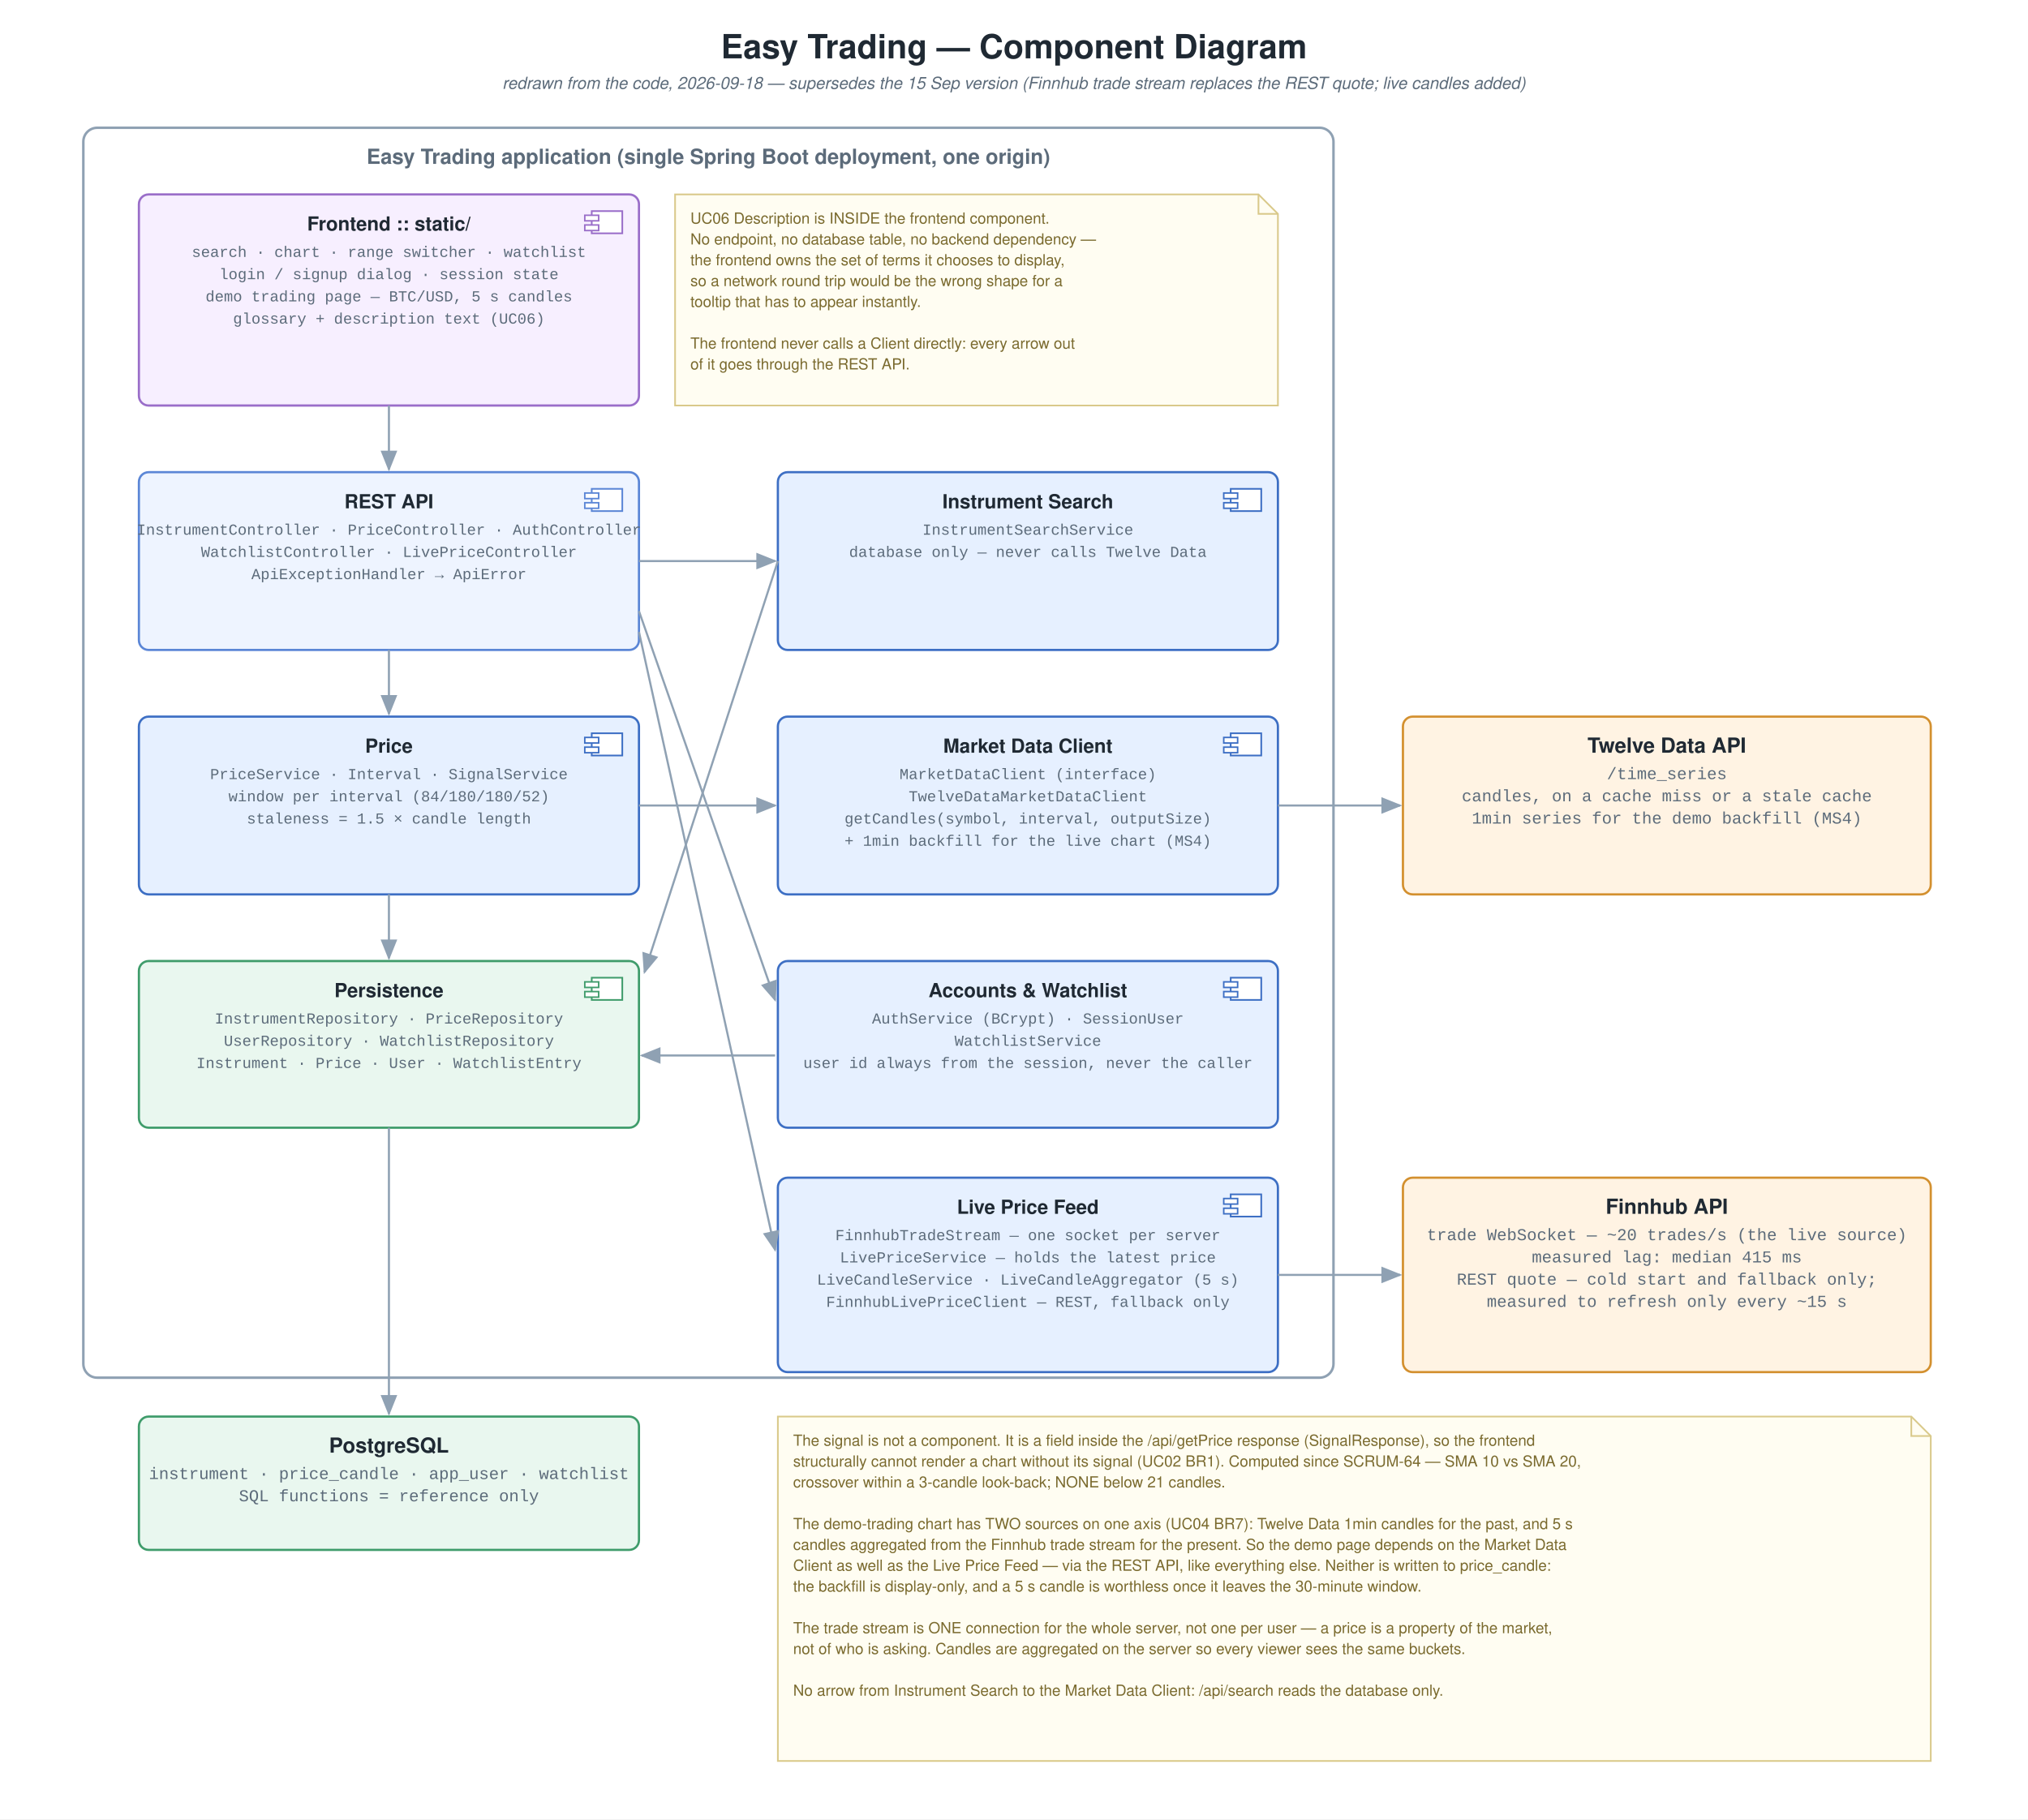
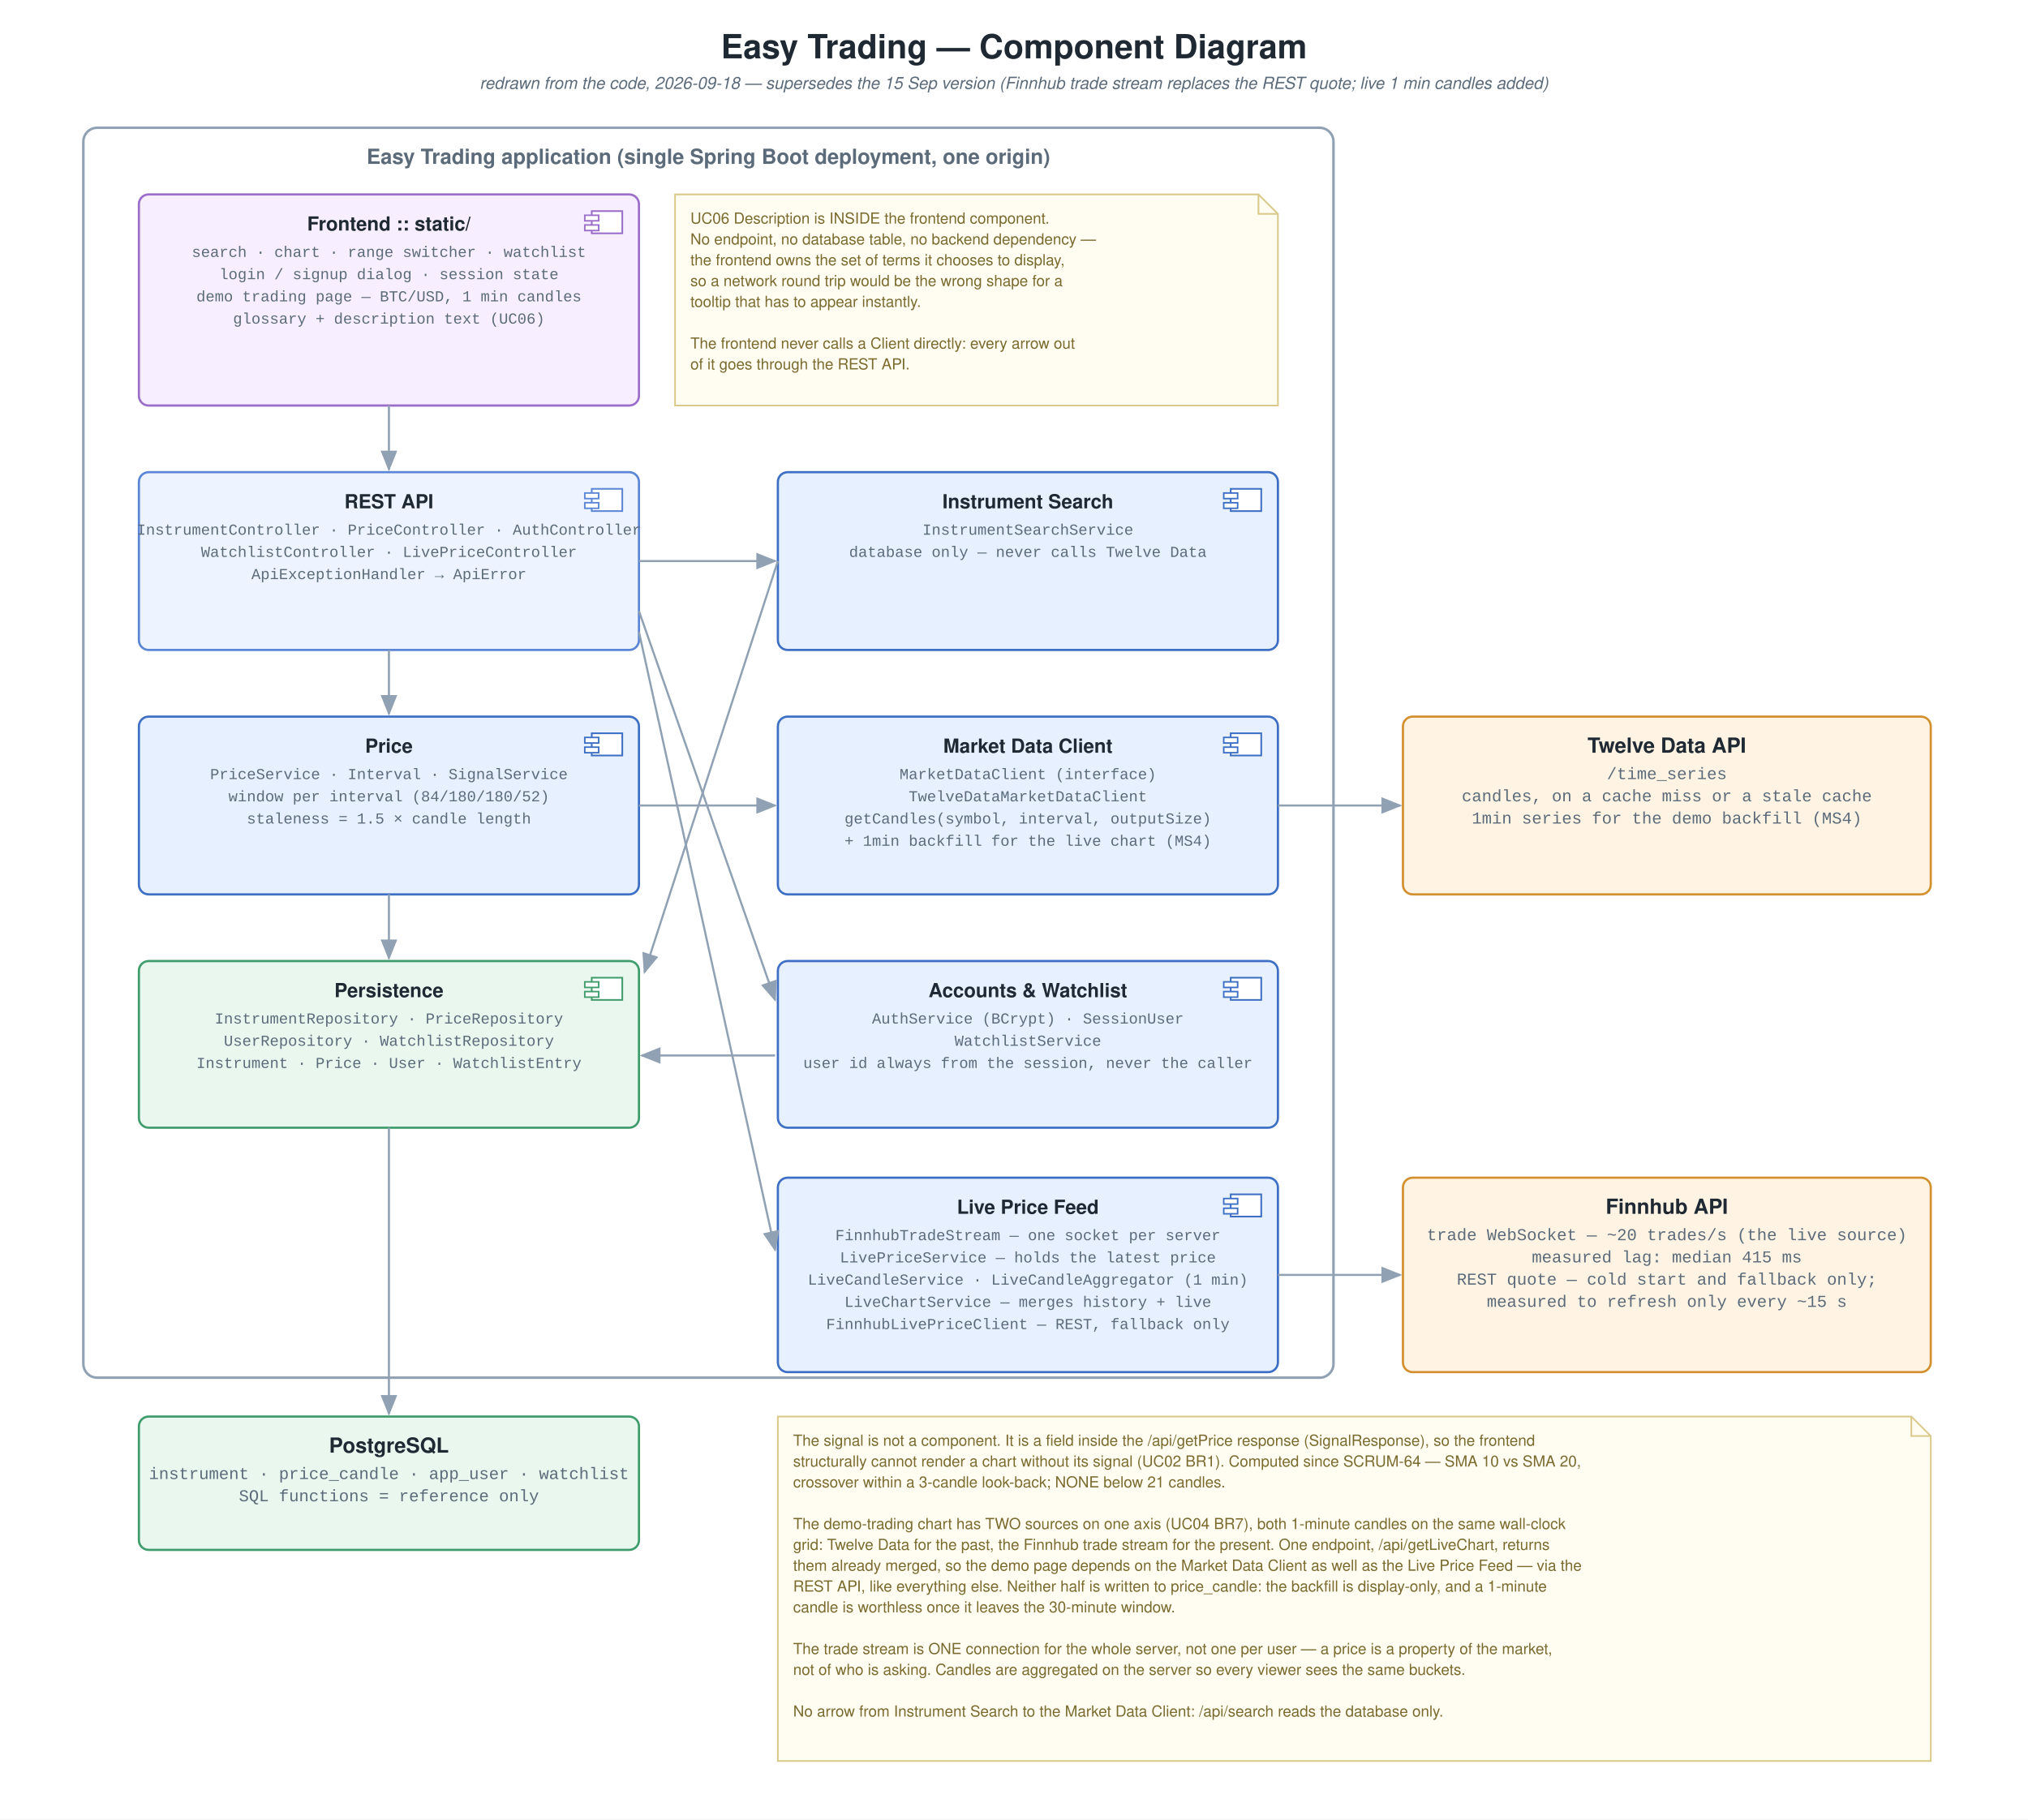
<svg xmlns="http://www.w3.org/2000/svg" width="1460" height="1310" viewBox="0 0 1460 1310" font-family="'Helvetica Neue',Helvetica,Arial,sans-serif">
  <defs>
    <marker id="arw" markerWidth="10" markerHeight="8" refX="9" refY="4" orient="auto">
      <path d="M0,0 L10,4 L0,8 z" fill="#8fa1b3" />
    </marker>
    <marker id="arwo" markerWidth="11" markerHeight="9" refX="10" refY="4.5" orient="auto">
      <path d="M0,0 L11,4.5 L0,9" fill="none" stroke="#8fa1b3" stroke-width="1.4" />
    </marker>
    <marker id="arwk" markerWidth="11" markerHeight="9" refX="10" refY="4.5" orient="auto">
      <path d="M0,0 L11,4.5 L0,9" fill="none" stroke="#1f2933" stroke-width="1.4" />
    </marker>
    <marker id="arwp" markerWidth="11" markerHeight="9" refX="10" refY="4.5" orient="auto">
      <path d="M0,0 L11,4.5 L0,9" fill="none" stroke="#9a6ec9" stroke-width="1.5" />
    </marker>
    <marker id="arwi" markerWidth="11" markerHeight="9" refX="10" refY="4.5" orient="auto">
      <path d="M0,0 L11,4.5 L0,9" fill="none" stroke="#3f9c6b" stroke-width="1.5" />
    </marker>
  </defs>
  <rect width="1460" height="1310" fill="#ffffff" />
  <text x="730.0" y="42" font-size="24" fill="#1f2933" text-anchor="middle" font-weight="700" font-style="normal">Easy Trading — Component Diagram</text>
-   <text x="730.0" y="64" font-size="12" fill="#5c6b7a" text-anchor="middle" font-weight="normal" font-style="italic">redrawn from the code, 2026-09-18 — supersedes the 15 Sep version (Finnhub trade stream replaces the REST quote; live candles added)</text>
+   <text x="730.0" y="64" font-size="12" fill="#5c6b7a" text-anchor="middle" font-weight="normal" font-style="italic">redrawn from the code, 2026-09-18 — supersedes the 15 Sep version (Finnhub trade stream replaces the REST quote; live 1 min candles added)</text>
  <rect x="60" y="92" width="900" height="900" rx="10" fill="none" stroke="#8fa1b3" stroke-width="1.8" />
  <text x="510.0" y="118" font-size="15" fill="#5c6b7a" text-anchor="middle" font-weight="600" font-style="normal">Easy Trading application  (single Spring Boot deployment, one origin)</text>
  <rect x="100" y="140" width="360" height="152" rx="7" fill="#f7efff" stroke="#9a6ec9" stroke-width="1.6" />
  <text x="280.0" y="166" font-size="14" fill="#1f2933" text-anchor="middle" font-weight="600" font-style="normal">Frontend  ::  static/</text>
  <text x="280.0" y="185" font-size="11" fill="#5c6b7a" text-anchor="middle" font-weight="normal" font-family="'SFMono-Regular',Consolas,'Liberation Mono',monospace" font-style="normal">search · chart · range switcher · watchlist</text>
  <text x="280.0" y="201" font-size="11" fill="#5c6b7a" text-anchor="middle" font-weight="normal" font-family="'SFMono-Regular',Consolas,'Liberation Mono',monospace" font-style="normal">login / signup dialog · session state</text>
-   <text x="280.0" y="217" font-size="11" fill="#5c6b7a" text-anchor="middle" font-weight="normal" font-family="'SFMono-Regular',Consolas,'Liberation Mono',monospace" font-style="normal">demo trading page — BTC/USD, 5 s candles</text>
+   <text x="280.0" y="217" font-size="11" fill="#5c6b7a" text-anchor="middle" font-weight="normal" font-family="'SFMono-Regular',Consolas,'Liberation Mono',monospace" font-style="normal">demo trading page — BTC/USD, 1 min candles</text>
  <text x="280.0" y="233" font-size="11" fill="#5c6b7a" text-anchor="middle" font-weight="normal" font-family="'SFMono-Regular',Consolas,'Liberation Mono',monospace" font-style="normal">glossary + description text (UC06)</text>
  <rect x="426" y="152" width="22" height="16" fill="#fff" stroke="#9a6ec9" stroke-width="1.2" />
  <rect x="421" y="155" width="10" height="4" fill="#fff" stroke="#9a6ec9" stroke-width="1.1" />
  <rect x="421" y="162" width="10" height="4" fill="#fff" stroke="#9a6ec9" stroke-width="1.1" />
  <path d="M486,140 h420 l14,14 v138 h-434 v-152 z" fill="#fffdf2" stroke="#d9c98a" stroke-width="1.2" />
  <path d="M906,140 v14 h14" fill="none" stroke="#d9c98a" stroke-width="1.2" />
  <text x="497" y="161" font-size="11" fill="#7a6a2e" text-anchor="start" font-weight="normal" font-style="normal">UC06 Description is INSIDE the frontend component.</text>
  <text x="497" y="176" font-size="11" fill="#7a6a2e" text-anchor="start" font-weight="normal" font-style="normal">No endpoint, no database table, no backend dependency —</text>
  <text x="497" y="191" font-size="11" fill="#7a6a2e" text-anchor="start" font-weight="normal" font-style="normal">the frontend owns the set of terms it chooses to display,</text>
  <text x="497" y="206" font-size="11" fill="#7a6a2e" text-anchor="start" font-weight="normal" font-style="normal">so a network round trip would be the wrong shape for a</text>
  <text x="497" y="221" font-size="11" fill="#7a6a2e" text-anchor="start" font-weight="normal" font-style="normal">tooltip that has to appear instantly.</text>
  <text x="497" y="236" font-size="11" fill="#7a6a2e" text-anchor="start" font-weight="normal" font-style="normal" />
  <text x="497" y="251" font-size="11" fill="#7a6a2e" text-anchor="start" font-weight="normal" font-style="normal">The frontend never calls a Client directly: every arrow out</text>
  <text x="497" y="266" font-size="11" fill="#7a6a2e" text-anchor="start" font-weight="normal" font-style="normal">of it goes through the REST API.</text>
  <rect x="100" y="340" width="360" height="128" rx="7" fill="#eef4ff" stroke="#5b86d6" stroke-width="1.6" />
  <text x="280.0" y="366" font-size="14" fill="#1f2933" text-anchor="middle" font-weight="600" font-style="normal">REST API</text>
  <text x="280.0" y="385" font-size="11" fill="#5c6b7a" text-anchor="middle" font-weight="normal" font-family="'SFMono-Regular',Consolas,'Liberation Mono',monospace" font-style="normal">InstrumentController · PriceController · AuthController</text>
  <text x="280.0" y="401" font-size="11" fill="#5c6b7a" text-anchor="middle" font-weight="normal" font-family="'SFMono-Regular',Consolas,'Liberation Mono',monospace" font-style="normal">WatchlistController · LivePriceController</text>
  <text x="280.0" y="417" font-size="11" fill="#5c6b7a" text-anchor="middle" font-weight="normal" font-family="'SFMono-Regular',Consolas,'Liberation Mono',monospace" font-style="normal">ApiExceptionHandler → ApiError</text>
  <rect x="426" y="352" width="22" height="16" fill="#fff" stroke="#5b86d6" stroke-width="1.2" />
  <rect x="421" y="355" width="10" height="4" fill="#fff" stroke="#5b86d6" stroke-width="1.1" />
  <rect x="421" y="362" width="10" height="4" fill="#fff" stroke="#5b86d6" stroke-width="1.1" />
  <rect x="560" y="340" width="360" height="128" rx="7" fill="#e6f0ff" stroke="#3d6fc4" stroke-width="1.6" />
  <text x="740.0" y="366" font-size="14" fill="#1f2933" text-anchor="middle" font-weight="600" font-style="normal">Instrument Search</text>
  <text x="740.0" y="385" font-size="11" fill="#5c6b7a" text-anchor="middle" font-weight="normal" font-family="'SFMono-Regular',Consolas,'Liberation Mono',monospace" font-style="normal">InstrumentSearchService</text>
  <text x="740.0" y="401" font-size="11" fill="#5c6b7a" text-anchor="middle" font-weight="normal" font-family="'SFMono-Regular',Consolas,'Liberation Mono',monospace" font-style="normal">database only — never calls Twelve Data</text>
  <rect x="886" y="352" width="22" height="16" fill="#fff" stroke="#3d6fc4" stroke-width="1.2" />
  <rect x="881" y="355" width="10" height="4" fill="#fff" stroke="#3d6fc4" stroke-width="1.1" />
  <rect x="881" y="362" width="10" height="4" fill="#fff" stroke="#3d6fc4" stroke-width="1.1" />
  <rect x="100" y="516" width="360" height="128" rx="7" fill="#e6f0ff" stroke="#3d6fc4" stroke-width="1.6" />
  <text x="280.0" y="542" font-size="14" fill="#1f2933" text-anchor="middle" font-weight="600" font-style="normal">Price</text>
  <text x="280.0" y="561" font-size="11" fill="#5c6b7a" text-anchor="middle" font-weight="normal" font-family="'SFMono-Regular',Consolas,'Liberation Mono',monospace" font-style="normal">PriceService · Interval · SignalService</text>
  <text x="280.0" y="577" font-size="11" fill="#5c6b7a" text-anchor="middle" font-weight="normal" font-family="'SFMono-Regular',Consolas,'Liberation Mono',monospace" font-style="normal">window per interval (84/180/180/52)</text>
  <text x="280.0" y="593" font-size="11" fill="#5c6b7a" text-anchor="middle" font-weight="normal" font-family="'SFMono-Regular',Consolas,'Liberation Mono',monospace" font-style="normal">staleness = 1.5 × candle length</text>
  <rect x="426" y="528" width="22" height="16" fill="#fff" stroke="#3d6fc4" stroke-width="1.2" />
  <rect x="421" y="531" width="10" height="4" fill="#fff" stroke="#3d6fc4" stroke-width="1.1" />
  <rect x="421" y="538" width="10" height="4" fill="#fff" stroke="#3d6fc4" stroke-width="1.1" />
  <rect x="560" y="516" width="360" height="128" rx="7" fill="#e6f0ff" stroke="#3d6fc4" stroke-width="1.6" />
  <text x="740.0" y="542" font-size="14" fill="#1f2933" text-anchor="middle" font-weight="600" font-style="normal">Market Data Client</text>
  <text x="740.0" y="561" font-size="11" fill="#5c6b7a" text-anchor="middle" font-weight="normal" font-family="'SFMono-Regular',Consolas,'Liberation Mono',monospace" font-style="normal">MarketDataClient (interface)</text>
  <text x="740.0" y="577" font-size="11" fill="#5c6b7a" text-anchor="middle" font-weight="normal" font-family="'SFMono-Regular',Consolas,'Liberation Mono',monospace" font-style="normal">TwelveDataMarketDataClient</text>
  <text x="740.0" y="593" font-size="11" fill="#5c6b7a" text-anchor="middle" font-weight="normal" font-family="'SFMono-Regular',Consolas,'Liberation Mono',monospace" font-style="normal">getCandles(symbol, interval, outputSize)</text>
  <text x="740.0" y="609" font-size="11" fill="#5c6b7a" text-anchor="middle" font-weight="normal" font-family="'SFMono-Regular',Consolas,'Liberation Mono',monospace" font-style="normal">+ 1min backfill for the live chart (MS4)</text>
  <rect x="886" y="528" width="22" height="16" fill="#fff" stroke="#3d6fc4" stroke-width="1.2" />
  <rect x="881" y="531" width="10" height="4" fill="#fff" stroke="#3d6fc4" stroke-width="1.1" />
  <rect x="881" y="538" width="10" height="4" fill="#fff" stroke="#3d6fc4" stroke-width="1.1" />
  <rect x="100" y="692" width="360" height="120" rx="7" fill="#e9f7ef" stroke="#3f9c6b" stroke-width="1.6" />
  <text x="280.0" y="718" font-size="14" fill="#1f2933" text-anchor="middle" font-weight="600" font-style="normal">Persistence</text>
  <text x="280.0" y="737" font-size="11" fill="#5c6b7a" text-anchor="middle" font-weight="normal" font-family="'SFMono-Regular',Consolas,'Liberation Mono',monospace" font-style="normal">InstrumentRepository · PriceRepository</text>
  <text x="280.0" y="753" font-size="11" fill="#5c6b7a" text-anchor="middle" font-weight="normal" font-family="'SFMono-Regular',Consolas,'Liberation Mono',monospace" font-style="normal">UserRepository · WatchlistRepository</text>
  <text x="280.0" y="769" font-size="11" fill="#5c6b7a" text-anchor="middle" font-weight="normal" font-family="'SFMono-Regular',Consolas,'Liberation Mono',monospace" font-style="normal">Instrument · Price · User · WatchlistEntry</text>
  <rect x="426" y="704" width="22" height="16" fill="#fff" stroke="#3f9c6b" stroke-width="1.2" />
  <rect x="421" y="707" width="10" height="4" fill="#fff" stroke="#3f9c6b" stroke-width="1.1" />
  <rect x="421" y="714" width="10" height="4" fill="#fff" stroke="#3f9c6b" stroke-width="1.1" />
  <rect x="560" y="692" width="360" height="120" rx="7" fill="#e6f0ff" stroke="#3d6fc4" stroke-width="1.6" />
  <text x="740.0" y="718" font-size="14" fill="#1f2933" text-anchor="middle" font-weight="600" font-style="normal">Accounts &amp; Watchlist</text>
  <text x="740.0" y="737" font-size="11" fill="#5c6b7a" text-anchor="middle" font-weight="normal" font-family="'SFMono-Regular',Consolas,'Liberation Mono',monospace" font-style="normal">AuthService (BCrypt) · SessionUser</text>
  <text x="740.0" y="753" font-size="11" fill="#5c6b7a" text-anchor="middle" font-weight="normal" font-family="'SFMono-Regular',Consolas,'Liberation Mono',monospace" font-style="normal">WatchlistService</text>
  <text x="740.0" y="769" font-size="11" fill="#5c6b7a" text-anchor="middle" font-weight="normal" font-family="'SFMono-Regular',Consolas,'Liberation Mono',monospace" font-style="normal">user id always from the session, never the caller</text>
  <rect x="886" y="704" width="22" height="16" fill="#fff" stroke="#3d6fc4" stroke-width="1.2" />
  <rect x="881" y="707" width="10" height="4" fill="#fff" stroke="#3d6fc4" stroke-width="1.1" />
  <rect x="881" y="714" width="10" height="4" fill="#fff" stroke="#3d6fc4" stroke-width="1.1" />
  <rect x="560" y="848" width="360" height="140" rx="7" fill="#e6f0ff" stroke="#3d6fc4" stroke-width="1.6" />
  <text x="740.0" y="874" font-size="14" fill="#1f2933" text-anchor="middle" font-weight="600" font-style="normal">Live Price Feed</text>
  <text x="740.0" y="893" font-size="11" fill="#5c6b7a" text-anchor="middle" font-weight="normal" font-family="'SFMono-Regular',Consolas,'Liberation Mono',monospace" font-style="normal">FinnhubTradeStream — one socket per server</text>
  <text x="740.0" y="909" font-size="11" fill="#5c6b7a" text-anchor="middle" font-weight="normal" font-family="'SFMono-Regular',Consolas,'Liberation Mono',monospace" font-style="normal">LivePriceService — holds the latest price</text>
-   <text x="740.0" y="925" font-size="11" fill="#5c6b7a" text-anchor="middle" font-weight="normal" font-family="'SFMono-Regular',Consolas,'Liberation Mono',monospace" font-style="normal">LiveCandleService · LiveCandleAggregator (5 s)</text>
-   <text x="740.0" y="941" font-size="11" fill="#5c6b7a" text-anchor="middle" font-weight="normal" font-family="'SFMono-Regular',Consolas,'Liberation Mono',monospace" font-style="normal">FinnhubLivePriceClient — REST, fallback only</text>
+   <text x="740.0" y="925" font-size="11" fill="#5c6b7a" text-anchor="middle" font-weight="normal" font-family="'SFMono-Regular',Consolas,'Liberation Mono',monospace" font-style="normal">LiveCandleService · LiveCandleAggregator (1 min)</text>
+   <text x="740.0" y="941" font-size="11" fill="#5c6b7a" text-anchor="middle" font-weight="normal" font-family="'SFMono-Regular',Consolas,'Liberation Mono',monospace" font-style="normal">LiveChartService — merges history + live</text>
+   <text x="740.0" y="957" font-size="11" fill="#5c6b7a" text-anchor="middle" font-weight="normal" font-family="'SFMono-Regular',Consolas,'Liberation Mono',monospace" font-style="normal">FinnhubLivePriceClient — REST, fallback only</text>
  <rect x="886" y="860" width="22" height="16" fill="#fff" stroke="#3d6fc4" stroke-width="1.2" />
  <rect x="881" y="863" width="10" height="4" fill="#fff" stroke="#3d6fc4" stroke-width="1.1" />
  <rect x="881" y="870" width="10" height="4" fill="#fff" stroke="#3d6fc4" stroke-width="1.1" />
  <line x1="280.0" y1="292.0" x2="280.0" y2="338.0" stroke="#8fa1b3" stroke-width="1.5" marker-end="url(#arw)" />
  <line x1="280.0" y1="468.0" x2="280.0" y2="514.0" stroke="#8fa1b3" stroke-width="1.5" marker-end="url(#arw)" />
  <line x1="460.0" y1="404.0" x2="558.0" y2="404.0" stroke="#8fa1b3" stroke-width="1.5" marker-end="url(#arw)" />
  <line x1="460.0" y1="440.0" x2="558.0" y2="720.0" stroke="#8fa1b3" stroke-width="1.5" marker-end="url(#arw)" />
  <line x1="460.0" y1="580.0" x2="558.0" y2="580.0" stroke="#8fa1b3" stroke-width="1.5" marker-end="url(#arw)" />
  <line x1="280.0" y1="644.0" x2="280.0" y2="690.0" stroke="#8fa1b3" stroke-width="1.5" marker-end="url(#arw)" />
  <line x1="560.0" y1="404.0" x2="464.0" y2="700.0" stroke="#8fa1b3" stroke-width="1.5" marker-end="url(#arw)" />
  <line x1="558.0" y1="760.0" x2="462.0" y2="760.0" stroke="#8fa1b3" stroke-width="1.5" marker-end="url(#arw)" />
  <line x1="460.0" y1="455.0" x2="558.0" y2="900.0" stroke="#8fa1b3" stroke-width="1.5" marker-end="url(#arw)" />
  <rect x="1010" y="516" width="380" height="128" rx="7" fill="#fff3e3" stroke="#d3902f" stroke-width="1.6" />
  <text x="1200.0" y="542" font-size="15" fill="#1f2933" text-anchor="middle" font-weight="600" font-style="normal">Twelve Data API</text>
  <text x="1200.0" y="561" font-size="12" fill="#5c6b7a" text-anchor="middle" font-weight="normal" font-family="'SFMono-Regular',Consolas,'Liberation Mono',monospace" font-style="normal">/time_series</text>
  <text x="1200.0" y="577" font-size="12" fill="#5c6b7a" text-anchor="middle" font-weight="normal" font-family="'SFMono-Regular',Consolas,'Liberation Mono',monospace" font-style="normal">candles, on a cache miss or a stale cache</text>
  <text x="1200.0" y="593" font-size="12" fill="#5c6b7a" text-anchor="middle" font-weight="normal" font-family="'SFMono-Regular',Consolas,'Liberation Mono',monospace" font-style="normal">1min series for the demo backfill (MS4)</text>
  <rect x="1010" y="848" width="380" height="140" rx="7" fill="#fff3e3" stroke="#d3902f" stroke-width="1.6" />
  <text x="1200.0" y="874" font-size="15" fill="#1f2933" text-anchor="middle" font-weight="600" font-style="normal">Finnhub API</text>
  <text x="1200.0" y="893" font-size="12" fill="#5c6b7a" text-anchor="middle" font-weight="normal" font-family="'SFMono-Regular',Consolas,'Liberation Mono',monospace" font-style="normal">trade WebSocket — ~20 trades/s (the live source)</text>
  <text x="1200.0" y="909" font-size="12" fill="#5c6b7a" text-anchor="middle" font-weight="normal" font-family="'SFMono-Regular',Consolas,'Liberation Mono',monospace" font-style="normal">measured lag: median 415 ms</text>
  <text x="1200.0" y="925" font-size="12" fill="#5c6b7a" text-anchor="middle" font-weight="normal" font-family="'SFMono-Regular',Consolas,'Liberation Mono',monospace" font-style="normal">REST quote — cold start and fallback only;</text>
  <text x="1200.0" y="941" font-size="12" fill="#5c6b7a" text-anchor="middle" font-weight="normal" font-family="'SFMono-Regular',Consolas,'Liberation Mono',monospace" font-style="normal">measured to refresh only every ~15 s</text>
  <line x1="920.0" y1="580.0" x2="1008.0" y2="580.0" stroke="#8fa1b3" stroke-width="1.5" marker-end="url(#arw)" />
  <line x1="920.0" y1="918.0" x2="1008.0" y2="918.0" stroke="#8fa1b3" stroke-width="1.5" marker-end="url(#arw)" />
  <rect x="100" y="1020" width="360" height="96" rx="7" fill="#e9f7ef" stroke="#3f9c6b" stroke-width="1.6" />
  <text x="280.0" y="1046" font-size="15" fill="#1f2933" text-anchor="middle" font-weight="600" font-style="normal">PostgreSQL</text>
  <text x="280.0" y="1065" font-size="12" fill="#5c6b7a" text-anchor="middle" font-weight="normal" font-family="'SFMono-Regular',Consolas,'Liberation Mono',monospace" font-style="normal">instrument · price_candle · app_user · watchlist</text>
  <text x="280.0" y="1081" font-size="12" fill="#5c6b7a" text-anchor="middle" font-weight="normal" font-family="'SFMono-Regular',Consolas,'Liberation Mono',monospace" font-style="normal">SQL functions = reference only</text>
  <line x1="280.0" y1="812.0" x2="280.0" y2="1018.0" stroke="#8fa1b3" stroke-width="1.5" marker-end="url(#arw)" />
  <path d="M560,1020 h816 l14,14 v234 h-830 v-248 z" fill="#fffdf2" stroke="#d9c98a" stroke-width="1.2" />
  <path d="M1376,1020 v14 h14" fill="none" stroke="#d9c98a" stroke-width="1.2" />
  <text x="571" y="1041" font-size="11" fill="#7a6a2e" text-anchor="start" font-weight="normal" font-style="normal">The signal is not a component. It is a field inside the /api/getPrice response (SignalResponse), so the frontend</text>
  <text x="571" y="1056" font-size="11" fill="#7a6a2e" text-anchor="start" font-weight="normal" font-style="normal">structurally cannot render a chart without its signal (UC02 BR1). Computed since SCRUM-64 — SMA 10 vs SMA 20,</text>
  <text x="571" y="1071" font-size="11" fill="#7a6a2e" text-anchor="start" font-weight="normal" font-style="normal">crossover within a 3-candle look-back; NONE below 21 candles.</text>
  <text x="571" y="1086" font-size="11" fill="#7a6a2e" text-anchor="start" font-weight="normal" font-style="normal" />
-   <text x="571" y="1101" font-size="11" fill="#7a6a2e" text-anchor="start" font-weight="normal" font-style="normal">The demo-trading chart has TWO sources on one axis (UC04 BR7): Twelve Data 1min candles for the past, and 5 s</text>
-   <text x="571" y="1116" font-size="11" fill="#7a6a2e" text-anchor="start" font-weight="normal" font-style="normal">candles aggregated from the Finnhub trade stream for the present. So the demo page depends on the Market Data</text>
-   <text x="571" y="1131" font-size="11" fill="#7a6a2e" text-anchor="start" font-weight="normal" font-style="normal">Client as well as the Live Price Feed — via the REST API, like everything else. Neither is written to price_candle:</text>
-   <text x="571" y="1146" font-size="11" fill="#7a6a2e" text-anchor="start" font-weight="normal" font-style="normal">the backfill is display-only, and a 5 s candle is worthless once it leaves the 30-minute window.</text>
-   <text x="571" y="1161" font-size="11" fill="#7a6a2e" text-anchor="start" font-weight="normal" font-style="normal" />
-   <text x="571" y="1176" font-size="11" fill="#7a6a2e" text-anchor="start" font-weight="normal" font-style="normal">The trade stream is ONE connection for the whole server, not one per user — a price is a property of the market,</text>
-   <text x="571" y="1191" font-size="11" fill="#7a6a2e" text-anchor="start" font-weight="normal" font-style="normal">not of who is asking. Candles are aggregated on the server so every viewer sees the same buckets.</text>
-   <text x="571" y="1206" font-size="11" fill="#7a6a2e" text-anchor="start" font-weight="normal" font-style="normal" />
-   <text x="571" y="1221" font-size="11" fill="#7a6a2e" text-anchor="start" font-weight="normal" font-style="normal">No arrow from Instrument Search to the Market Data Client: /api/search reads the database only.</text>
+   <text x="571" y="1101" font-size="11" fill="#7a6a2e" text-anchor="start" font-weight="normal" font-style="normal">The demo-trading chart has TWO sources on one axis (UC04 BR7), both 1-minute candles on the same wall-clock</text>
+   <text x="571" y="1116" font-size="11" fill="#7a6a2e" text-anchor="start" font-weight="normal" font-style="normal">grid: Twelve Data for the past, the Finnhub trade stream for the present. One endpoint, /api/getLiveChart, returns</text>
+   <text x="571" y="1131" font-size="11" fill="#7a6a2e" text-anchor="start" font-weight="normal" font-style="normal">them already merged, so the demo page depends on the Market Data Client as well as the Live Price Feed — via the</text>
+   <text x="571" y="1146" font-size="11" fill="#7a6a2e" text-anchor="start" font-weight="normal" font-style="normal">REST API, like everything else. Neither half is written to price_candle: the backfill is display-only, and a 1-minute</text>
+   <text x="571" y="1161" font-size="11" fill="#7a6a2e" text-anchor="start" font-weight="normal" font-style="normal">candle is worthless once it leaves the 30-minute window.</text>
+   <text x="571" y="1176" font-size="11" fill="#7a6a2e" text-anchor="start" font-weight="normal" font-style="normal" />
+   <text x="571" y="1191" font-size="11" fill="#7a6a2e" text-anchor="start" font-weight="normal" font-style="normal">The trade stream is ONE connection for the whole server, not one per user — a price is a property of the market,</text>
+   <text x="571" y="1206" font-size="11" fill="#7a6a2e" text-anchor="start" font-weight="normal" font-style="normal">not of who is asking. Candles are aggregated on the server so every viewer sees the same buckets.</text>
+   <text x="571" y="1221" font-size="11" fill="#7a6a2e" text-anchor="start" font-weight="normal" font-style="normal" />
+   <text x="571" y="1236" font-size="11" fill="#7a6a2e" text-anchor="start" font-weight="normal" font-style="normal">No arrow from Instrument Search to the Market Data Client: /api/search reads the database only.</text>
</svg>
